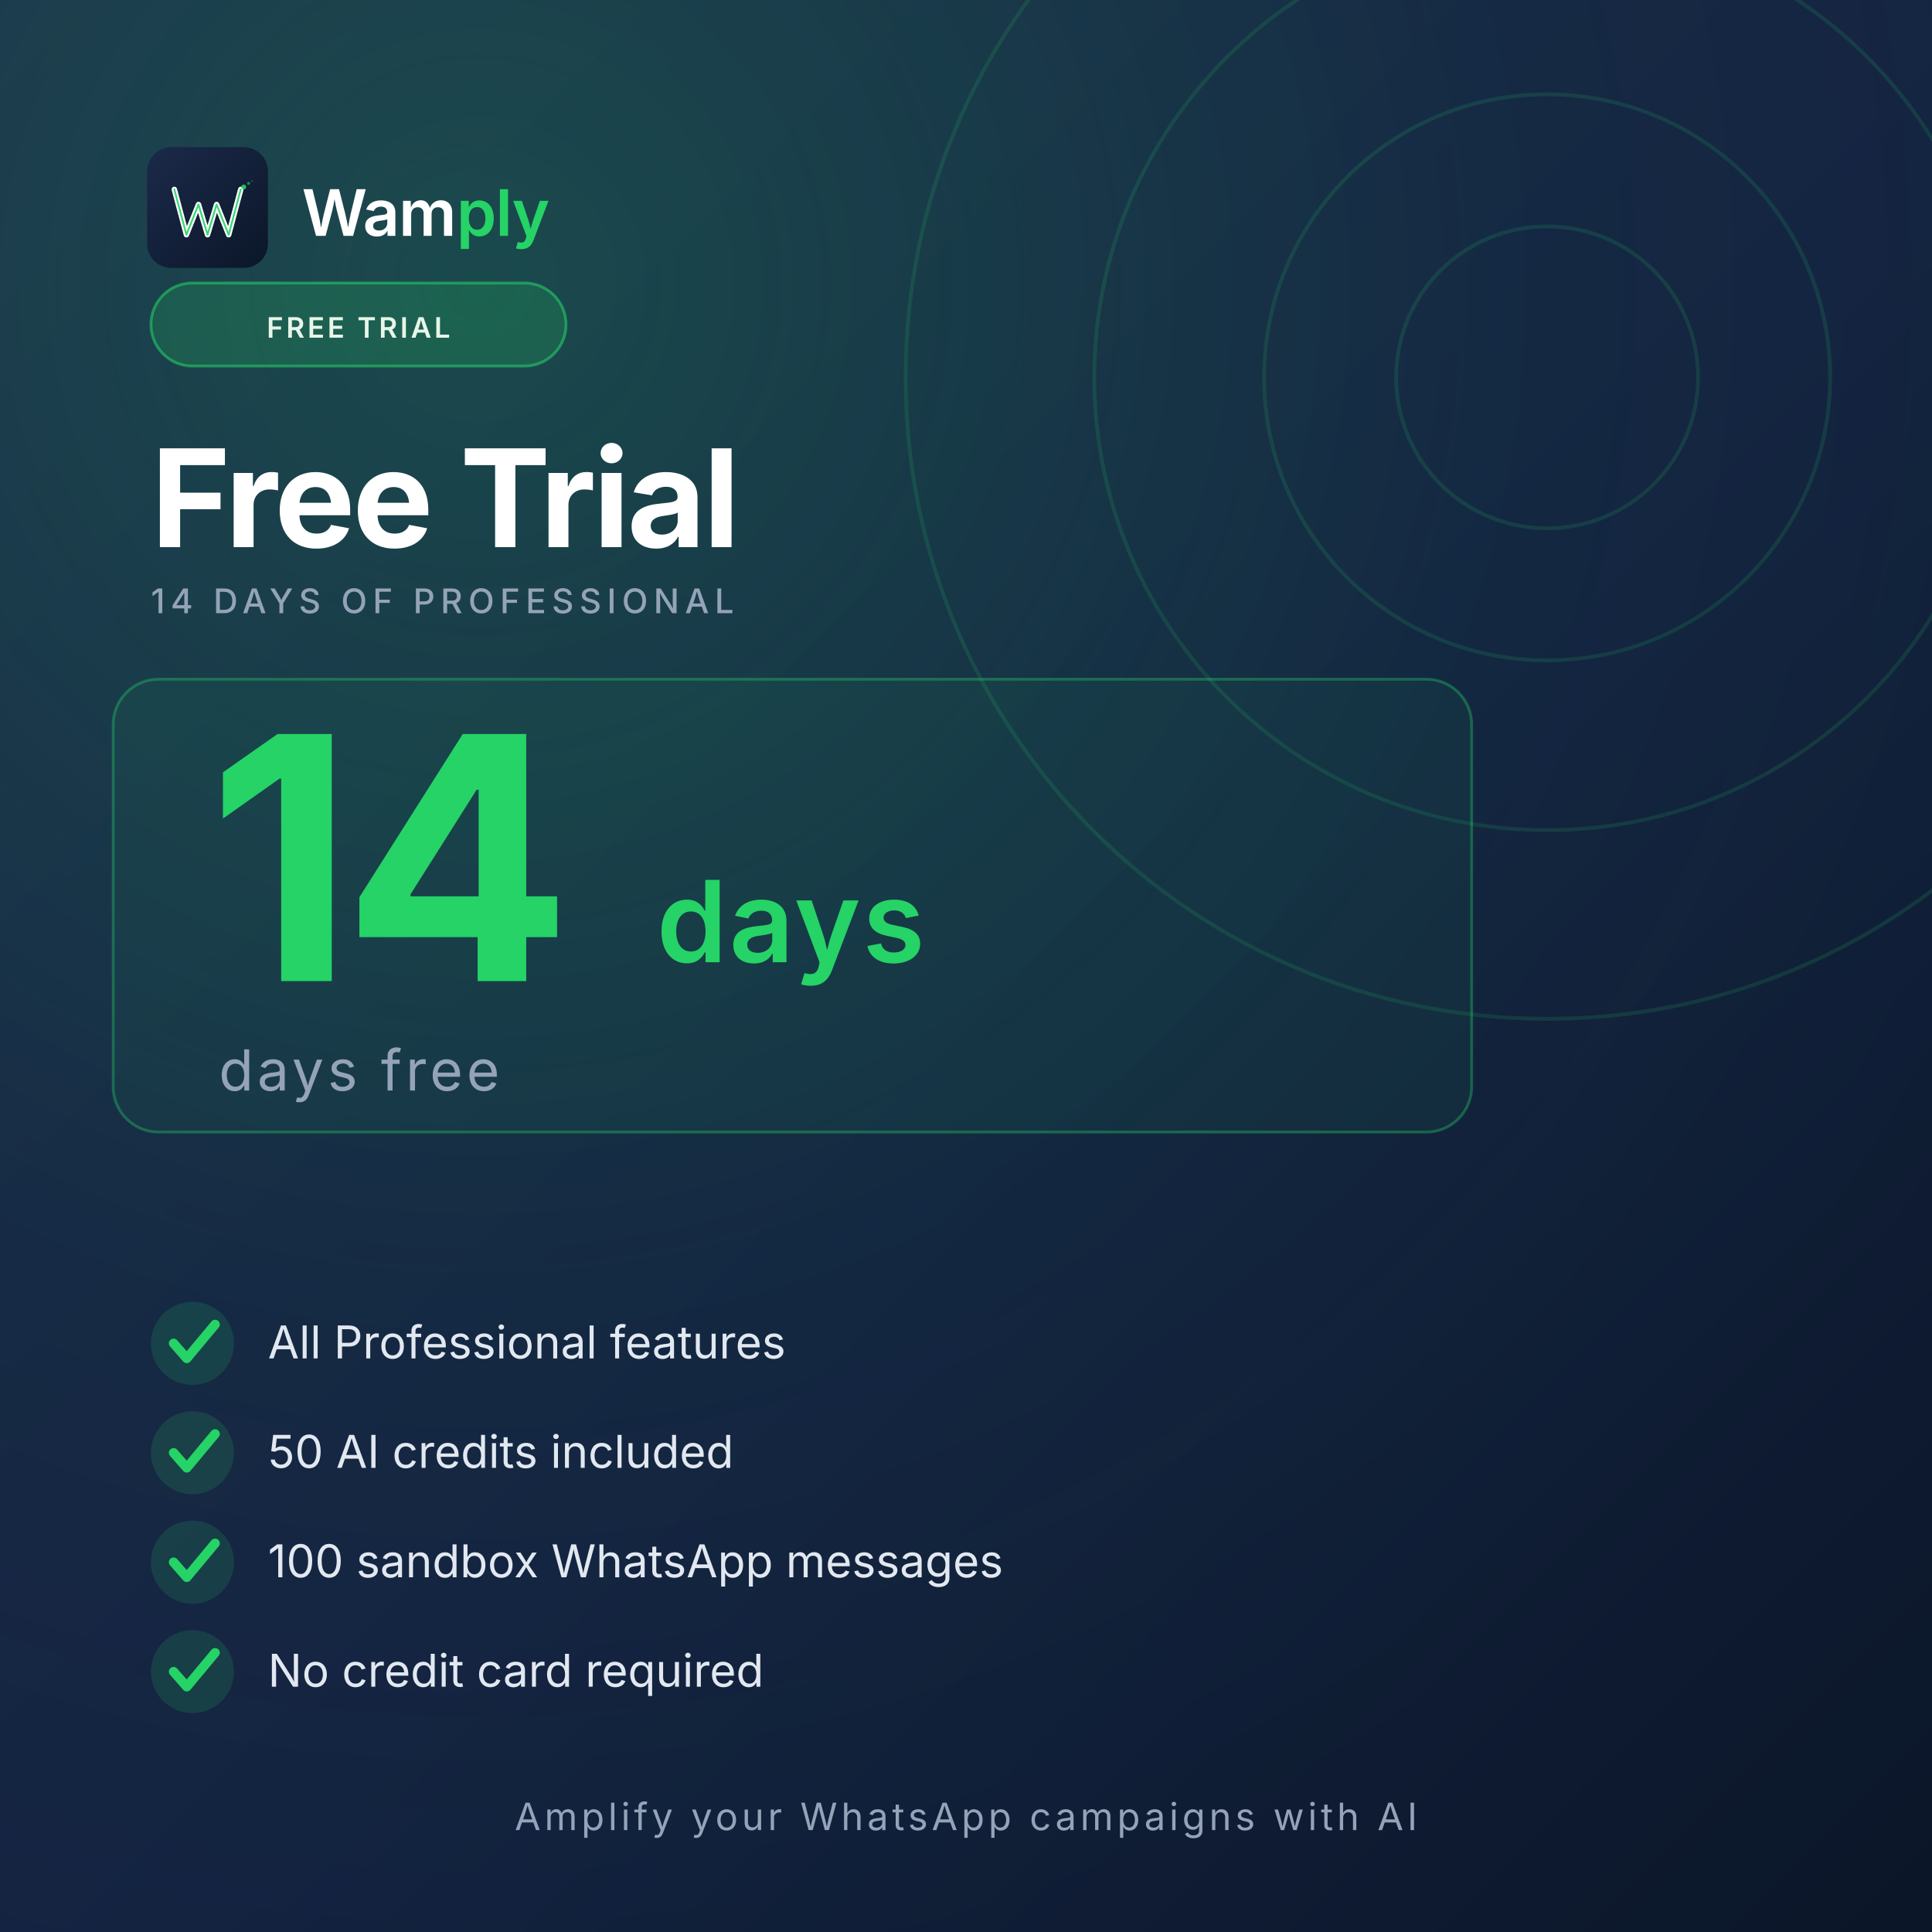
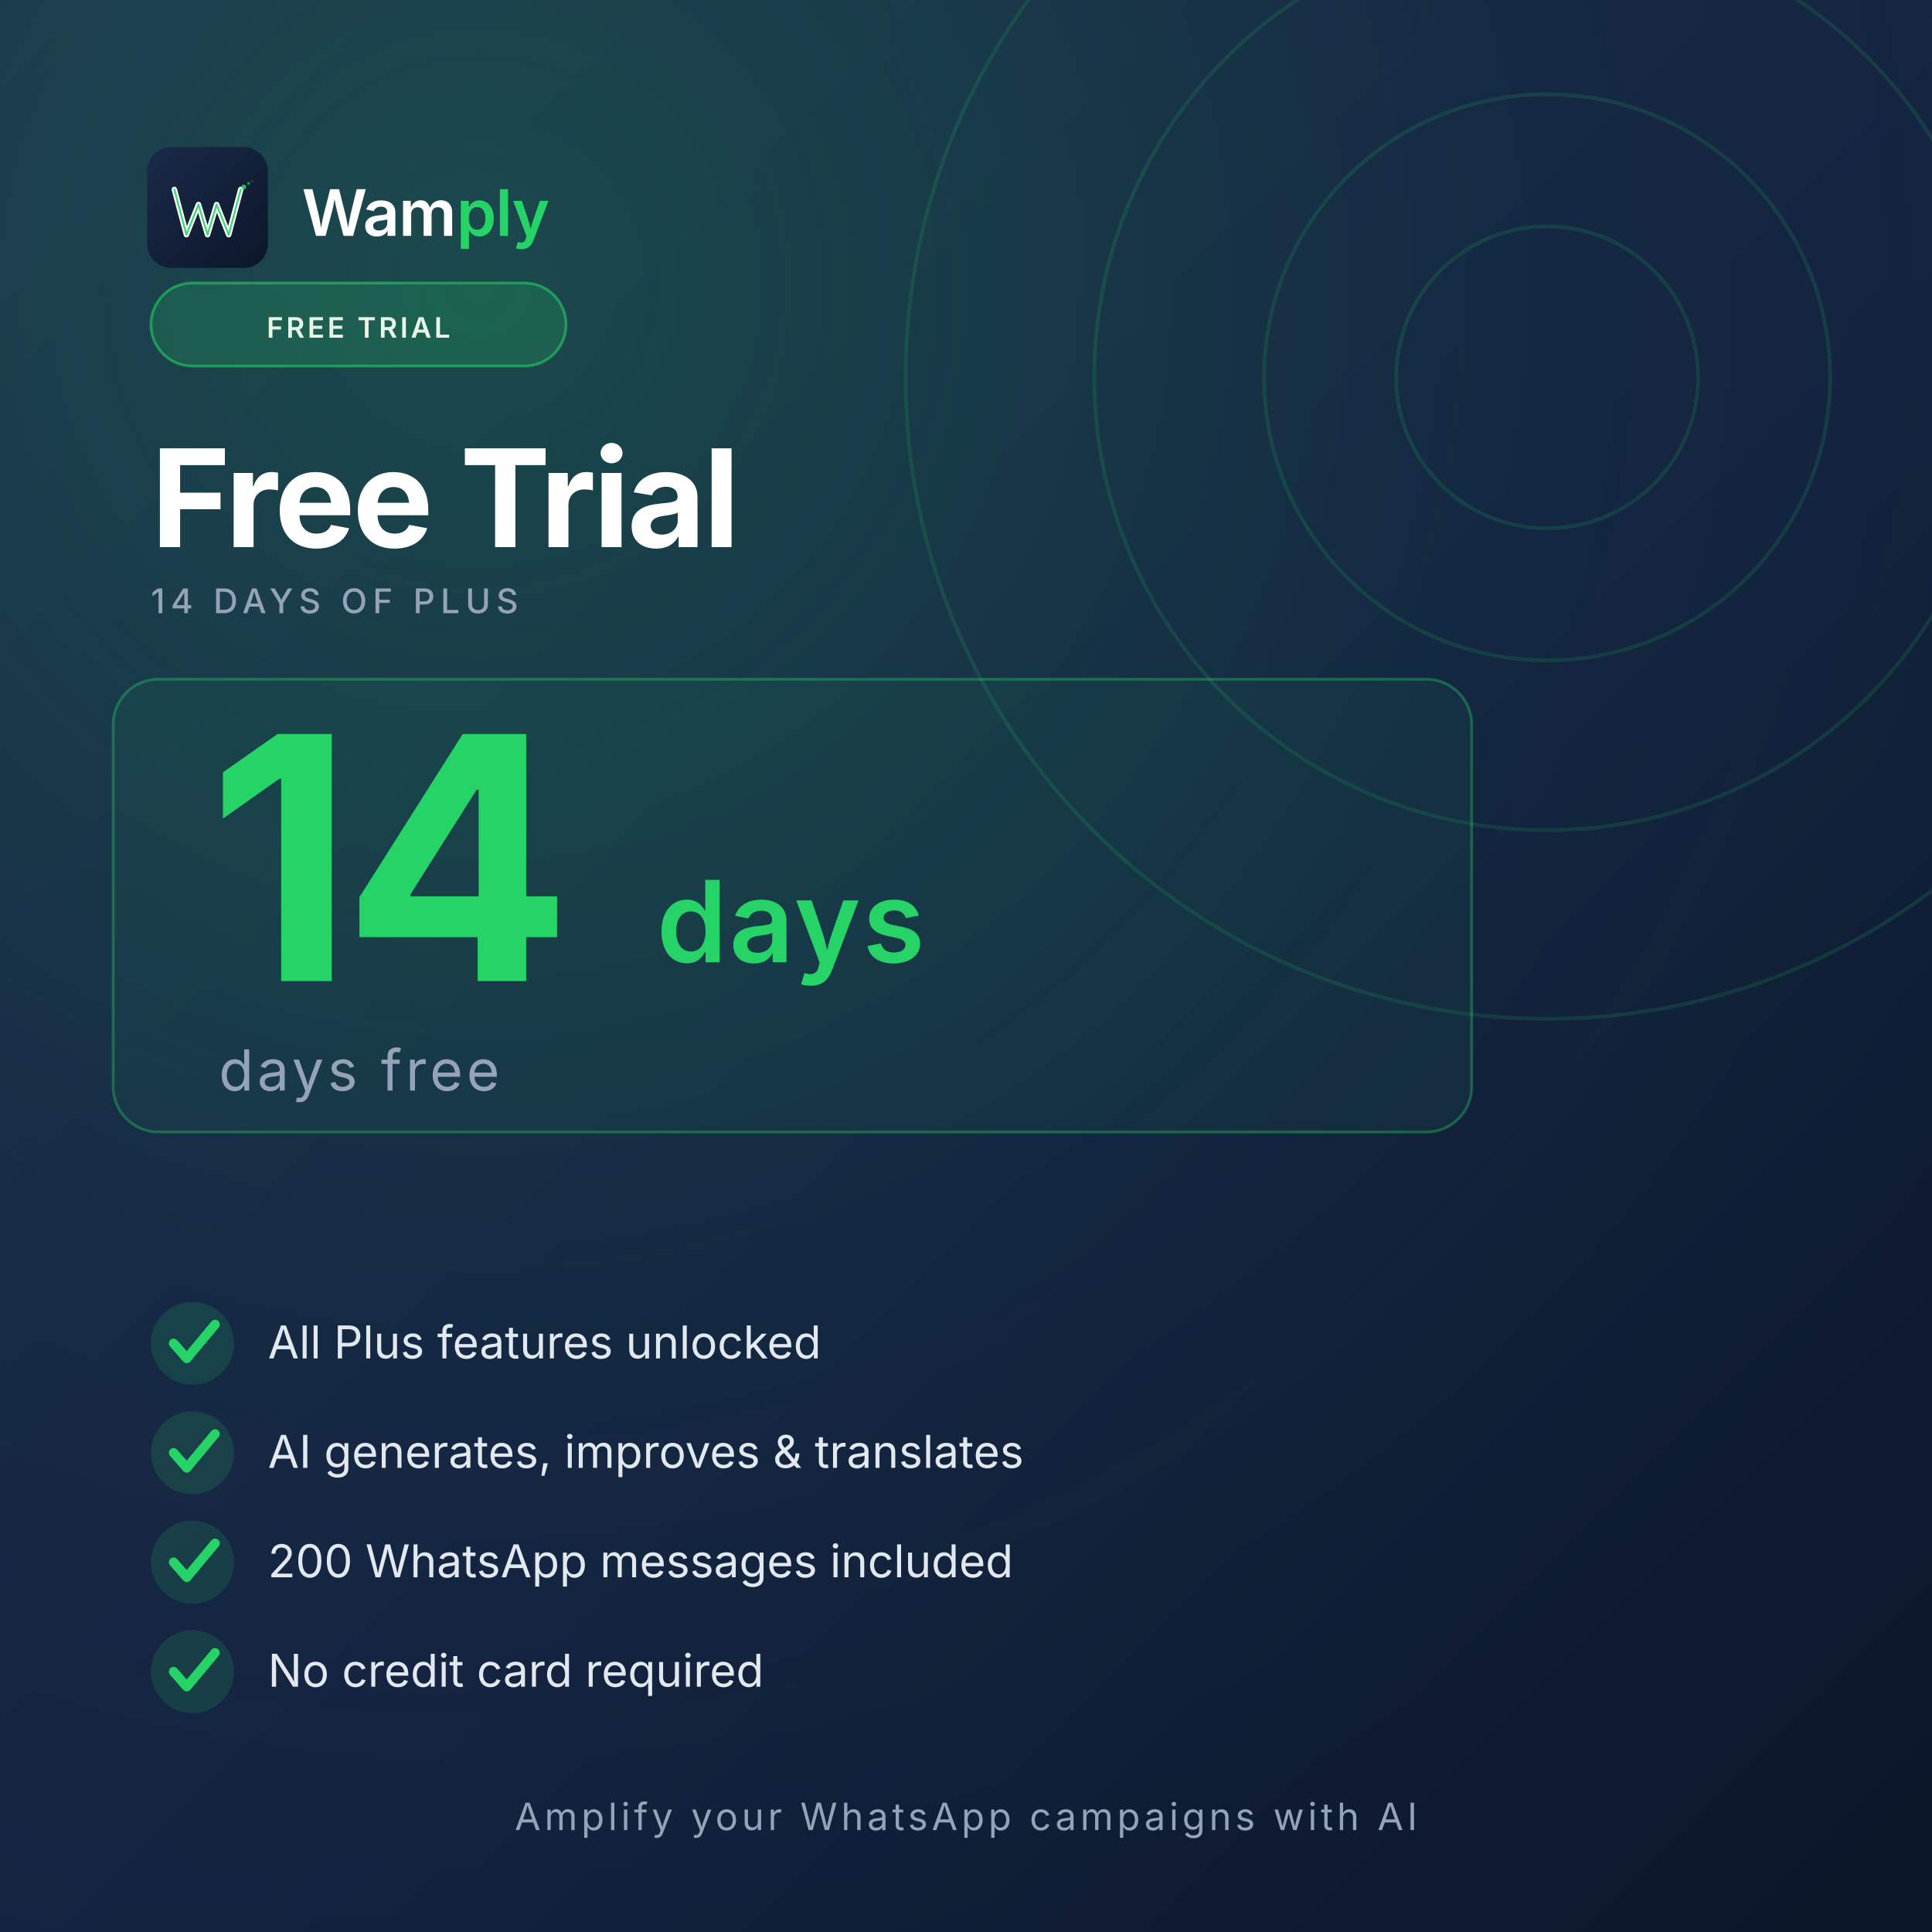
<svg xmlns="http://www.w3.org/2000/svg" viewBox="0 0 1024 1024" width="1024" height="1024">
  <defs>
    <linearGradient id="bg" x1="0" y1="0" x2="1" y2="1">
      <stop offset="0%" stop-color="#1B2A4A" />
      <stop offset="55%" stop-color="#132240" />
      <stop offset="100%" stop-color="#0B1628" />
    </linearGradient>
    <linearGradient id="logoBg" x1="0" y1="0" x2="1" y2="1">
      <stop offset="0%" stop-color="#1B2A4A" />
      <stop offset="100%" stop-color="#0B1628" />
    </linearGradient>
    <radialGradient id="glow" cx="0.25" cy="0.15" r="0.9">
      <stop offset="0%" stop-color="#25D366" stop-opacity="0.20" />
      <stop offset="60%" stop-color="#25D366" stop-opacity="0.03" />
      <stop offset="100%" stop-color="#25D366" stop-opacity="0" />
    </radialGradient>
  </defs>
  <rect width="1024" height="1024" fill="url(#bg)" />
  <rect width="1024" height="1024" fill="url(#glow)" />
  <g opacity="0.14" transform="translate(820,200)">
    <circle r="340" fill="none" stroke="#25D366" stroke-width="2" />
    <circle r="240" fill="none" stroke="#25D366" stroke-width="2" />
    <circle r="150" fill="none" stroke="#25D366" stroke-width="2" />
    <circle r="80" fill="none" stroke="#25D366" stroke-width="2" />
  </g>
  <g transform="translate(78,78) scale(0.16)">
    <rect width="400" height="400" rx="80" fill="url(#logoBg)" />
    <path d="M90 140 L130 290 L170 190 L200 290 L230 190 L270 290 L310 140" fill="none" stroke="#fff" stroke-width="18" stroke-linecap="round" stroke-linejoin="round" />
    <path d="M90 140 L130 290 L170 190 L200 290 L230 190 L270 290 L310 140" fill="none" stroke="#25D366" stroke-width="6" stroke-linecap="round" stroke-linejoin="round" opacity="0.9" />
    <circle cx="320" cy="132" r="8" fill="#25D366" opacity="0.9" />
    <circle cx="336" cy="120" r="5" fill="#25D366" opacity="0.6" />
    <circle cx="348" cy="112" r="3" fill="#25D366" opacity="0.35" />
  </g>
  <text x="160" y="125" font-family="Inter, system-ui, sans-serif" font-size="34" font-weight="600" fill="#FFFFFF" letter-spacing="-0.5">
    Wam<tspan fill="#25D366">ply</tspan>
  </text>
  <g transform="translate(80,150)">
    <rect x="0" y="0" width="220" height="44" rx="22" fill="#25D366" opacity="0.18" />
    <rect x="0" y="0" width="220" height="44" rx="22" fill="none" stroke="#25D366" stroke-width="1.5" opacity="0.55" />
    <text x="110" y="29" font-family="Inter, system-ui, sans-serif" font-size="15" font-weight="600" fill="#E8F5E9" text-anchor="middle" letter-spacing="1.5">
        FREE TRIAL
      </text>
  </g>
  <text x="80" y="290" font-family="Inter, system-ui, sans-serif" font-size="72" font-weight="700" fill="#FFFFFF" letter-spacing="-1.5">
    Free Trial
  </text>
  <text x="80" y="325" font-family="Inter, system-ui, sans-serif" font-size="18" font-weight="500" fill="#94A3B8" letter-spacing="3">
-     14 DAYS OF PROFESSIONAL
+     14 DAYS OF PLUS
  </text>
  <rect x="60" y="360" width="720" height="240" rx="24" fill="#25D366" opacity="0.06" />
  <rect x="60" y="360" width="720" height="240" rx="24" fill="none" stroke="#25D366" stroke-width="1.5" opacity="0.35" />
  <g transform="translate(110,520)">
    <text x="0" y="0" font-family="Inter, system-ui, sans-serif" font-size="180" font-weight="700" fill="#25D366" letter-spacing="-6">
      14
    </text>
    <text x="238" y="-10" font-family="Inter, system-ui, sans-serif" font-size="60" font-weight="600" fill="#25D366" letter-spacing="1">
      days
    </text>
    <text x="6" y="58" font-family="Inter, system-ui, sans-serif" font-size="30" font-weight="400" fill="#94A3B8" letter-spacing="2">
      days free
    </text>
  </g>
  <circle cx="102" cy="712" r="22" fill="#25D366" opacity="0.15" />
  <polyline points="92,712 99,720 114,702" fill="none" stroke="#25D366" stroke-width="5" stroke-linecap="round" stroke-linejoin="round" />
  <text x="142" y="720" font-family="Inter, system-ui, sans-serif" font-size="24" font-weight="400" fill="#E2E8F0">
-       All Professional features
+       All Plus features unlocked
    </text>
  <circle cx="102" cy="770" r="22" fill="#25D366" opacity="0.15" />
  <polyline points="92,770 99,778 114,760" fill="none" stroke="#25D366" stroke-width="5" stroke-linecap="round" stroke-linejoin="round" />
  <text x="142" y="778" font-family="Inter, system-ui, sans-serif" font-size="24" font-weight="400" fill="#E2E8F0">
-       50 AI credits included
+       AI generates, improves &amp; translates
    </text>
  <circle cx="102" cy="828" r="22" fill="#25D366" opacity="0.15" />
  <polyline points="92,828 99,836 114,818" fill="none" stroke="#25D366" stroke-width="5" stroke-linecap="round" stroke-linejoin="round" />
  <text x="142" y="836" font-family="Inter, system-ui, sans-serif" font-size="24" font-weight="400" fill="#E2E8F0">
-       100 sandbox WhatsApp messages
+       200 WhatsApp messages included
    </text>
  <circle cx="102" cy="886" r="22" fill="#25D366" opacity="0.15" />
  <polyline points="92,886 99,894 114,876" fill="none" stroke="#25D366" stroke-width="5" stroke-linecap="round" stroke-linejoin="round" />
  <text x="142" y="894" font-family="Inter, system-ui, sans-serif" font-size="24" font-weight="400" fill="#E2E8F0">
      No credit card required
    </text>
  <text x="512" y="970" font-family="Inter, system-ui, sans-serif" font-size="20" font-weight="400" fill="#94A3B8" text-anchor="middle" letter-spacing="2">
    Amplify your WhatsApp campaigns with AI
  </text>
</svg>
